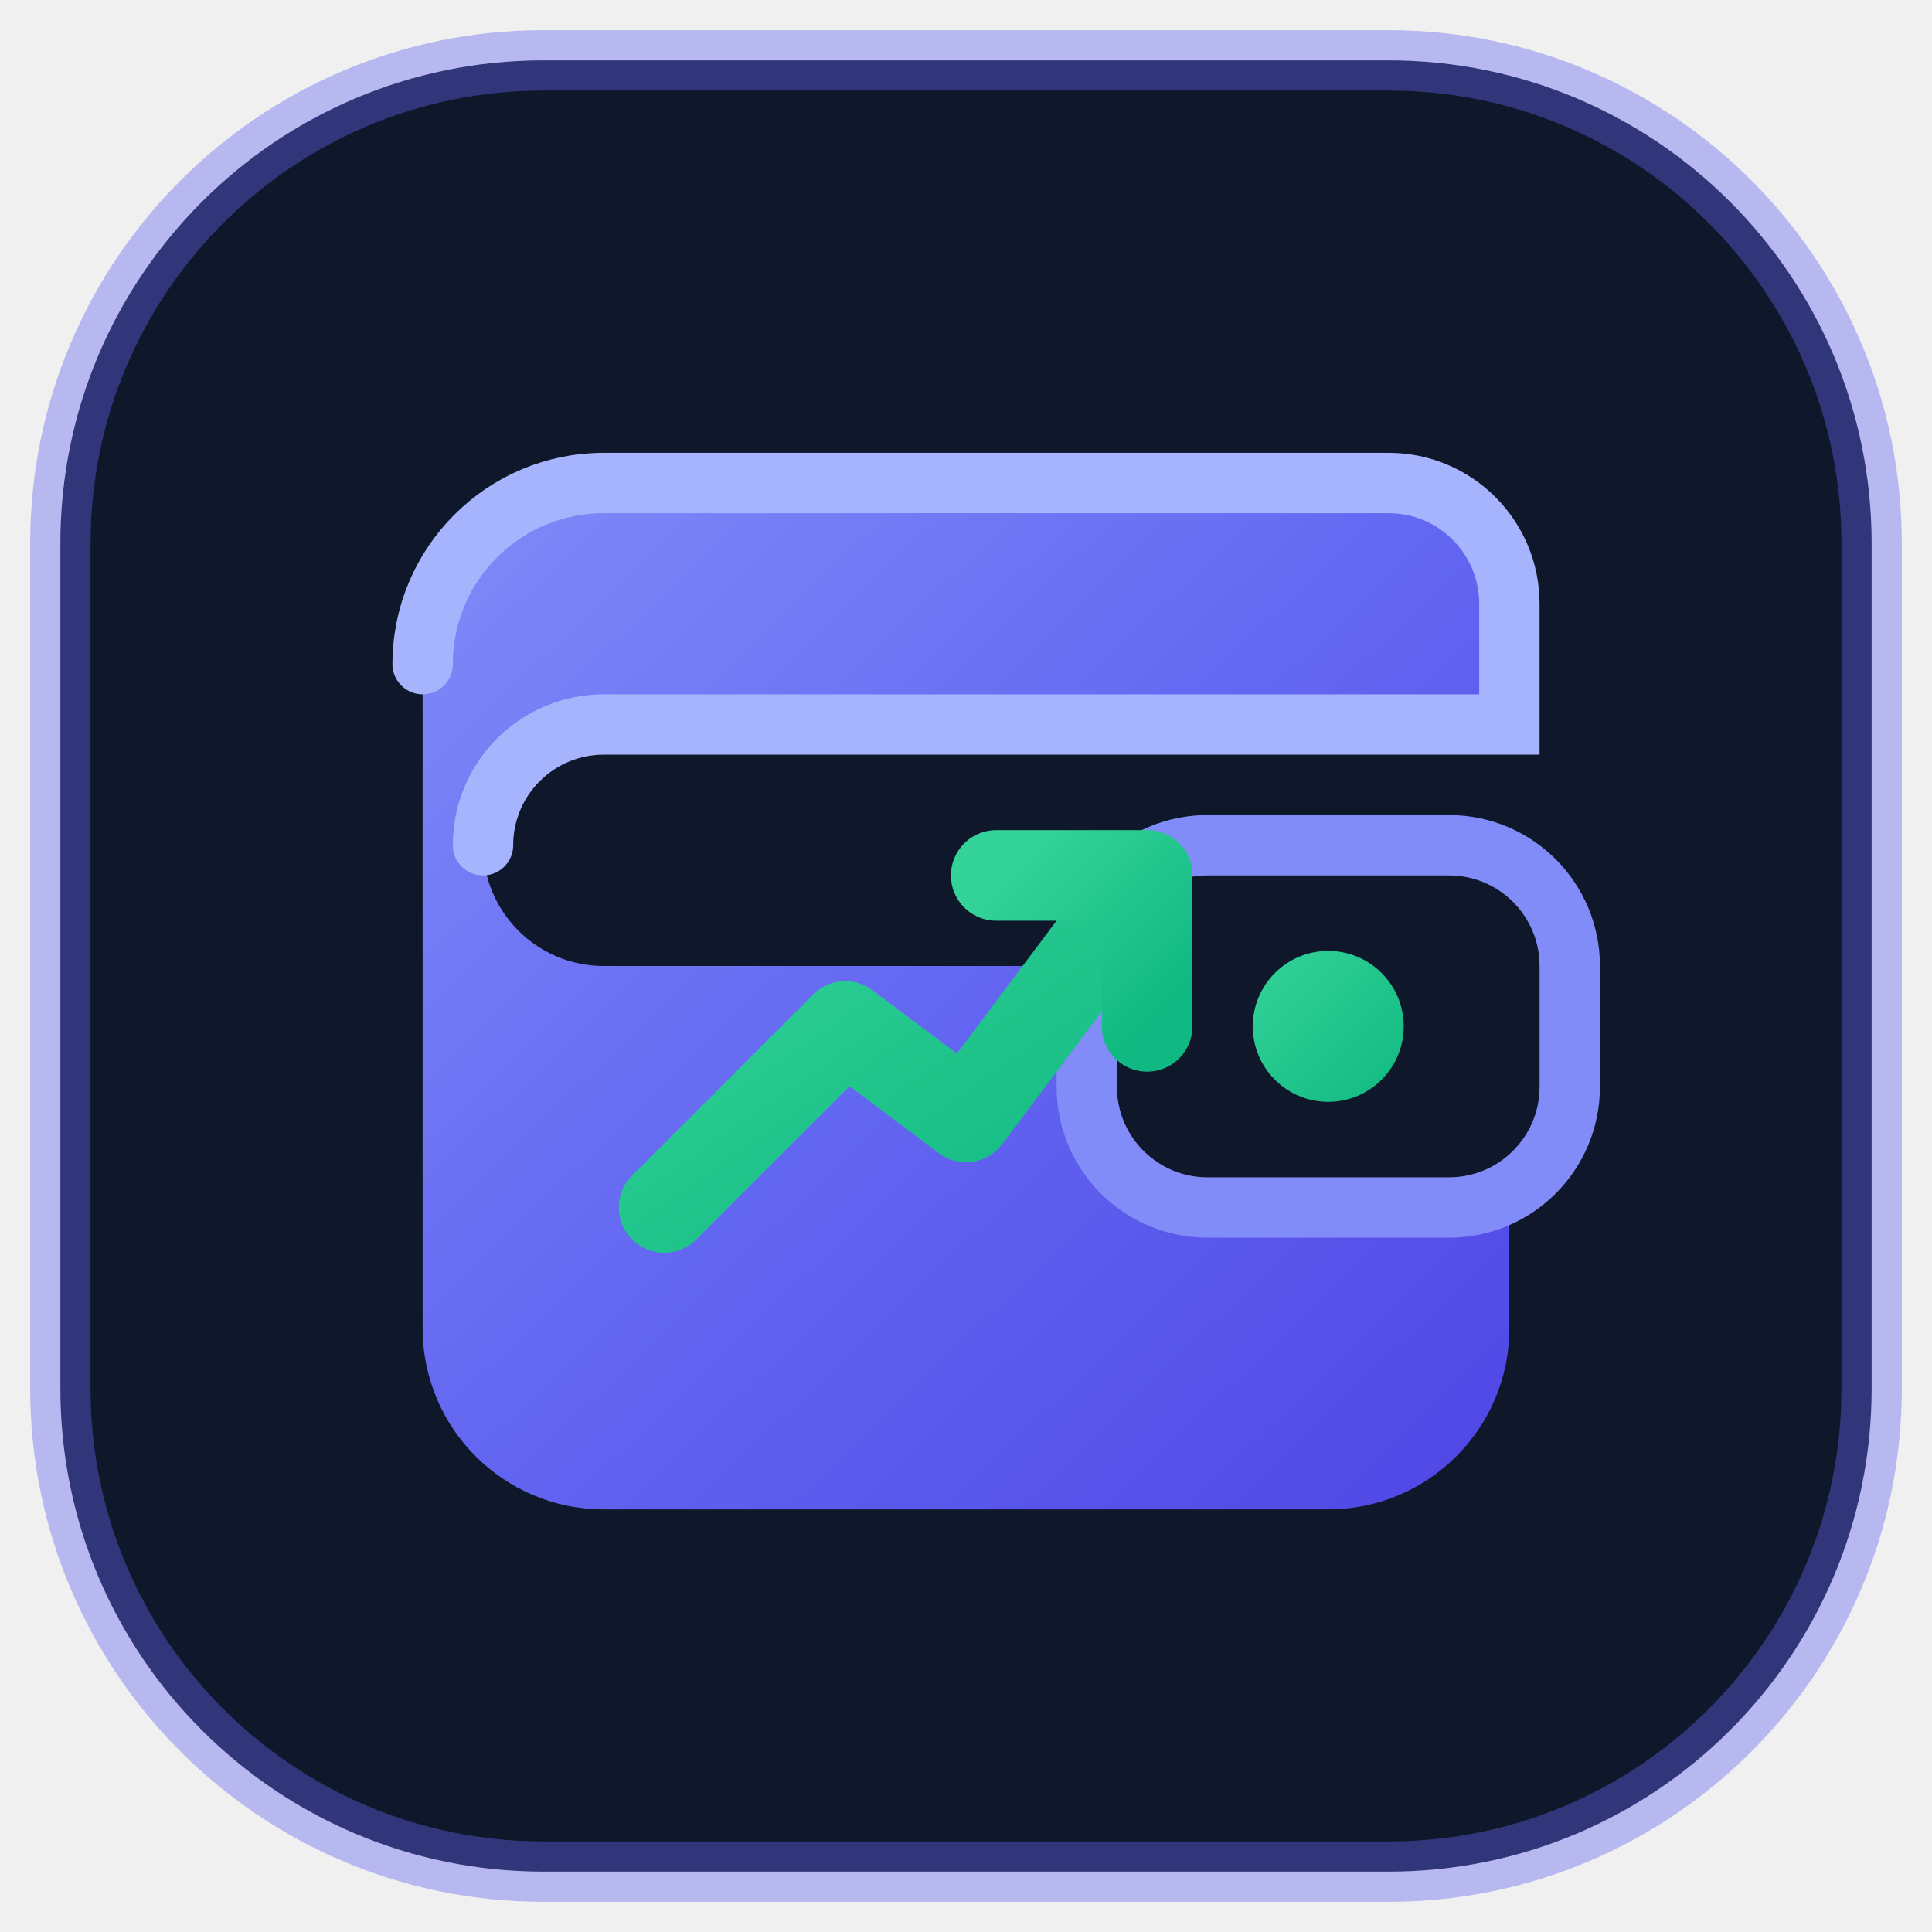
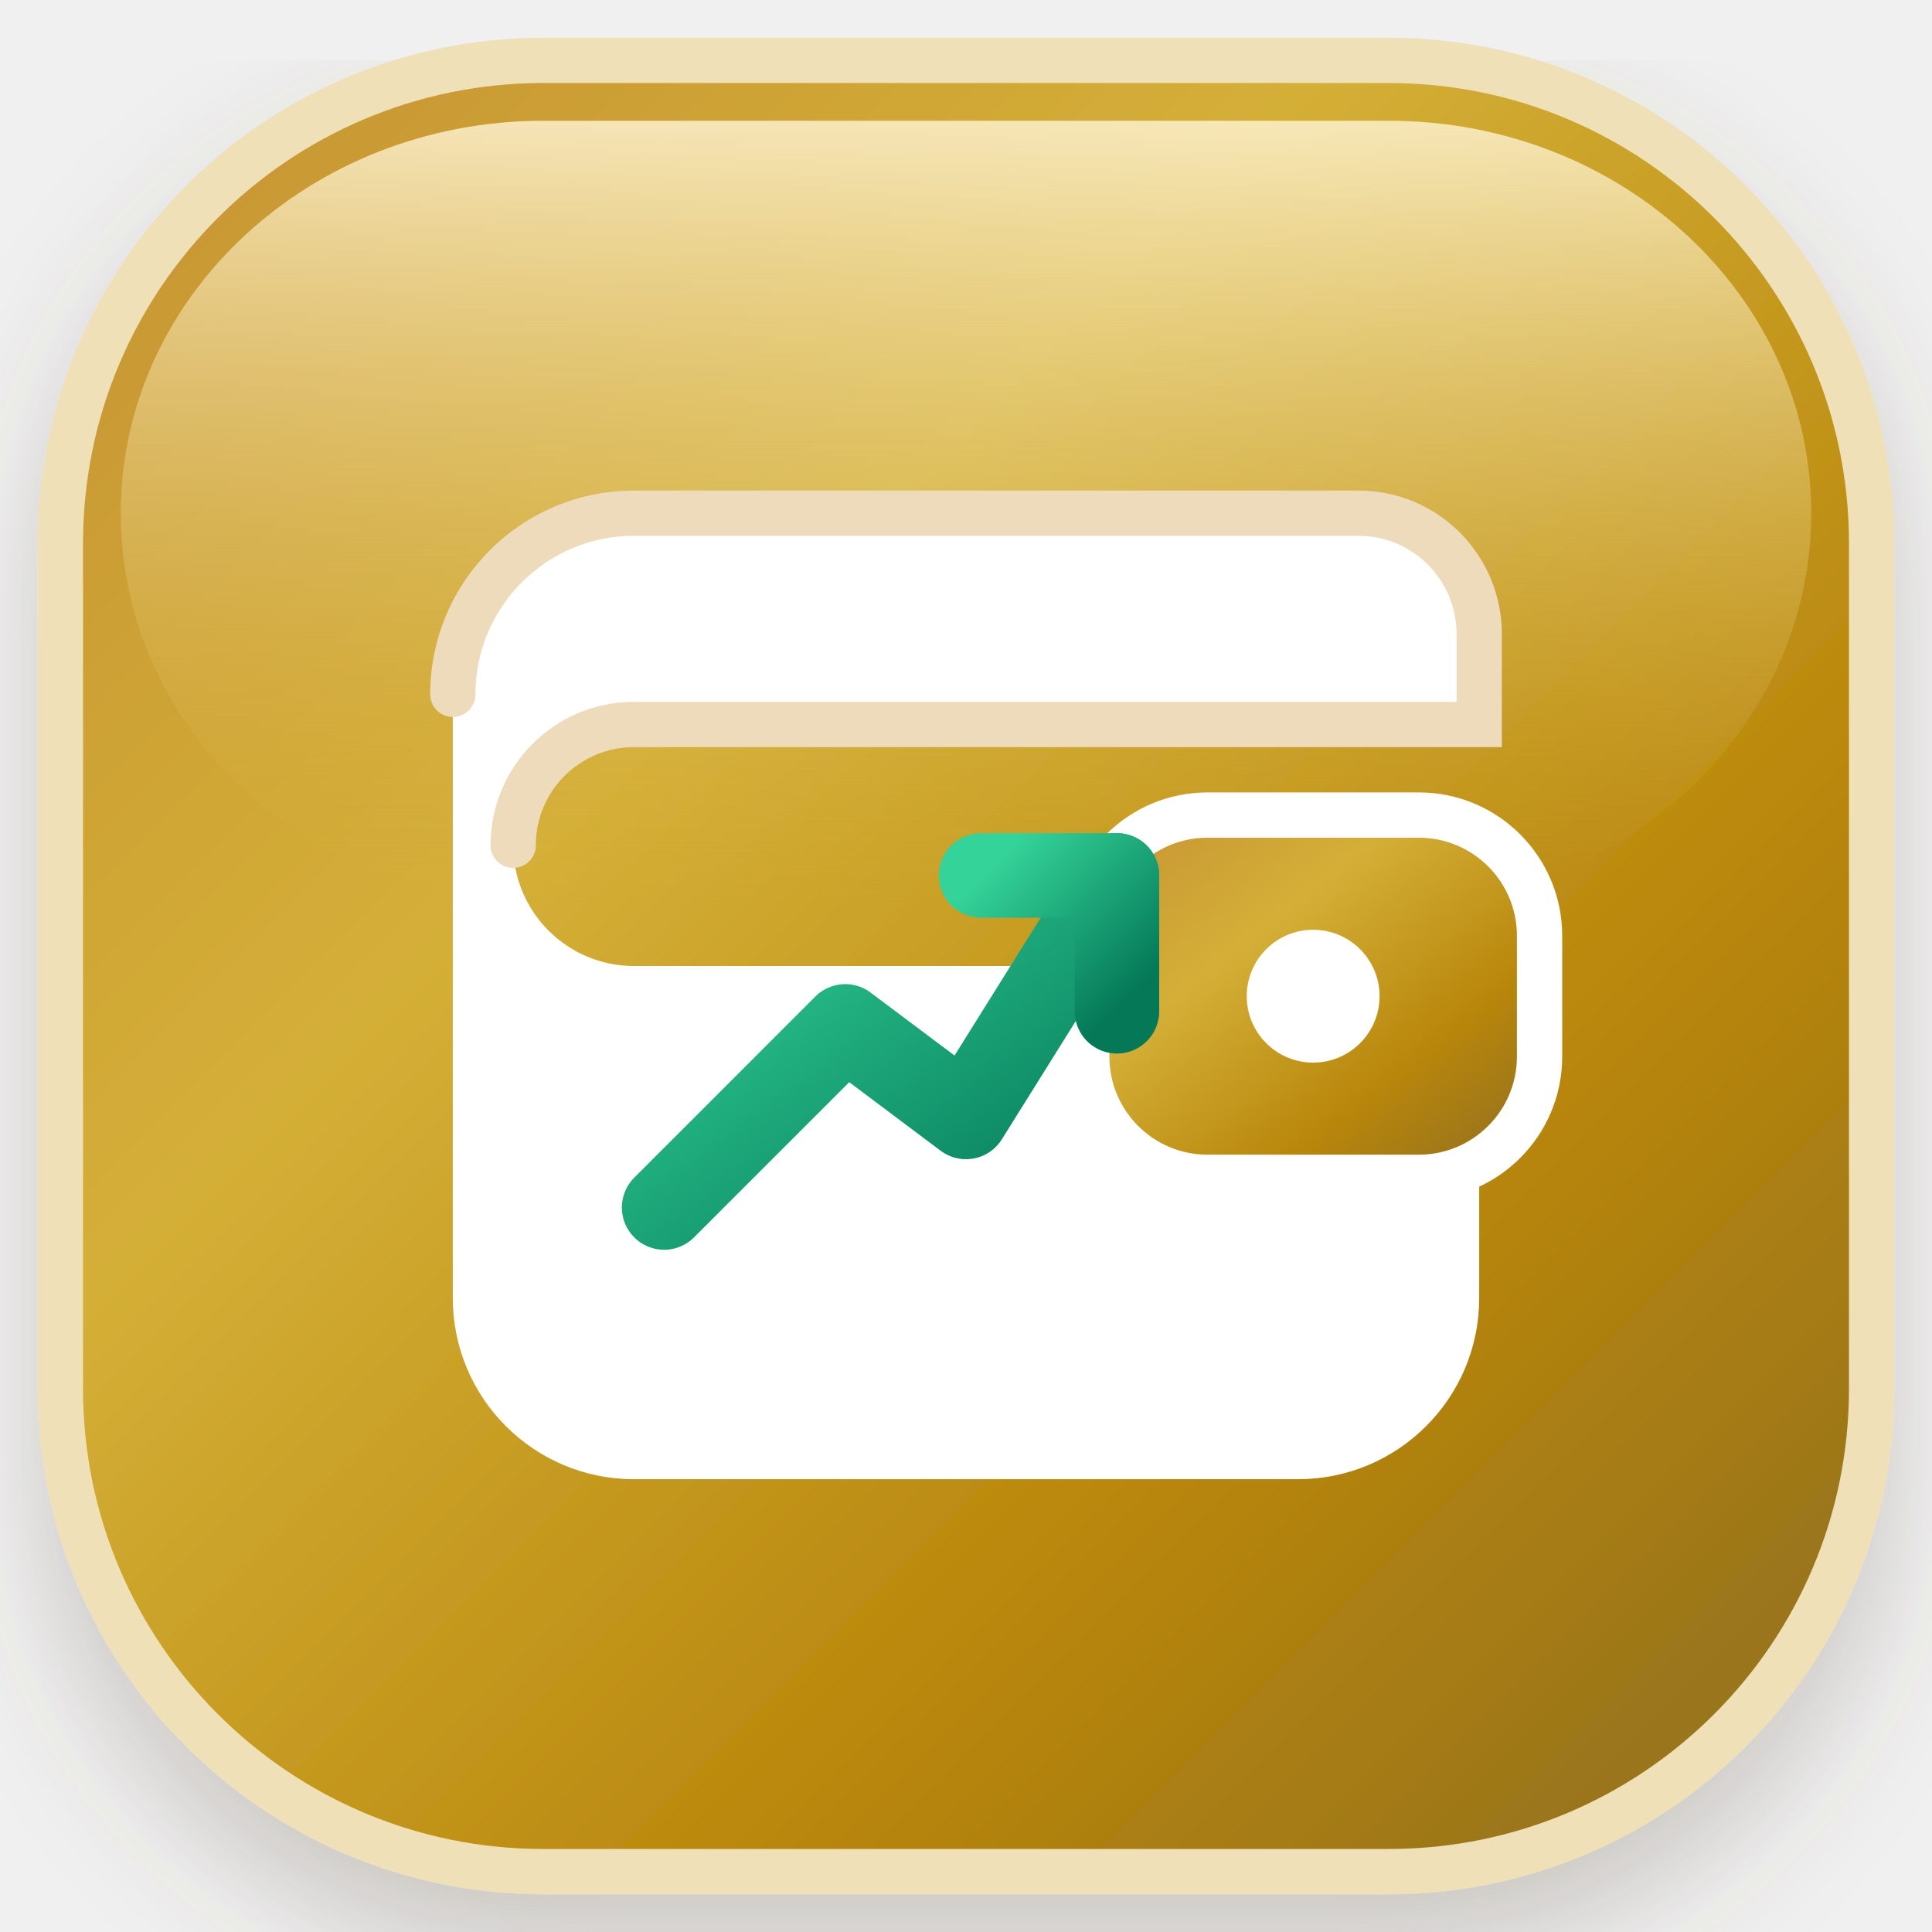
<svg xmlns="http://www.w3.org/2000/svg" viewBox="0 0 64 64" width="64" height="64">
  <defs>
-     <linearGradient id="primaryGrad" x1="0%" y1="0%" x2="100%" y2="100%">
-       <stop offset="0%" stop-color="#818cf8" />
-       <stop offset="50%" stop-color="#6366f1" />
-       <stop offset="100%" stop-color="#4f46e5" />
+     <linearGradient id="goldGrad" x1="0%" y1="0%" x2="100%" y2="100%">
+       <stop offset="0%" stop-color="#C69234" />
+       <stop offset="35%" stop-color="#D4AF37" />
+       <stop offset="70%" stop-color="#B8860B" />
+       <stop offset="100%" stop-color="#8C6D23" />
    </linearGradient>
-     <linearGradient id="accentGrad" x1="0%" y1="0%" x2="100%" y2="100%">
-       <stop offset="0%" stop-color="#34d399" />
-       <stop offset="100%" stop-color="#10b981" />
+     <linearGradient id="goldGleam" x1="0%" y1="0%" x2="0%" y2="100%">
+       <stop offset="0%" stop-color="#FFF5D6" stop-opacity="0.8" />
+       <stop offset="100%" stop-color="#D4AF37" stop-opacity="0" />
    </linearGradient>
+     <linearGradient id="emeraldGrad" x1="0%" y1="0%" x2="100%" y2="100%">
+       <stop offset="0%" stop-color="#34D399" />
+       <stop offset="100%" stop-color="#047857" />
+     </linearGradient>
+     <filter id="shadow" x="-20%" y="-20%" width="140%" height="140%">
+       <feDropShadow dx="0" dy="2" stdDeviation="2" flood-color="#5C4F3D" flood-opacity="0.25" />
+     </filter>
  </defs>
-   <rect x="2" y="2" width="60" height="60" rx="16" fill="#0f172a" stroke="#6366f1" stroke-width="2" stroke-opacity="0.4" />
-   <g transform="translate(10, 12)">
-     <path d="M4 10C4 6.686 6.686 4 10 4H36C38.209 4 40 5.791 40 8V12H10C7.791 12 6 13.791 6 16C6 18.209 7.791 20 10 20H40V32C40 35.314 37.314 38 34 38H10C6.686 38 4 35.314 4 32V10Z" fill="url(#primaryGrad)" />
-     <path d="M4 10C4 6.686 6.686 4 10 4H36C38.209 4 40 5.791 40 8V12H10C7.791 12 6 13.791 6 16" fill="none" stroke="#a5b4fc" stroke-width="2" stroke-linecap="round" />
-     <rect x="26" y="16" width="16" height="12" rx="4" fill="#0f172a" stroke="#818cf8" stroke-width="2" />
-     <circle cx="34" cy="22" r="2.5" fill="url(#accentGrad)" />
-     <path d="M12 28L18 22L22 25L28 17" fill="none" stroke="url(#accentGrad)" stroke-width="3" stroke-linecap="round" stroke-linejoin="round" />
-     <polyline points="23 17 28 17 28 22" fill="none" stroke="url(#accentGrad)" stroke-width="3" stroke-linecap="round" stroke-linejoin="round" />
+   <rect x="2" y="2" width="60" height="60" rx="16" fill="url(#goldGrad)" stroke="#EFE0B7" stroke-width="1.5" filter="url(#shadow)" />
+   <rect x="4" y="4" width="56" height="26" rx="14" fill="url(#goldGleam)" />
+   <g transform="translate(11, 13)">
+     <path d="M4 10C4 6.686 6.686 4 10 4H34C36.209 4 38 5.791 38 8V11H10C7.791 11 6 12.791 6 15C6 17.209 7.791 19 10 19H38V30C38 33.314 35.314 36 32 36H10C6.686 36 4 33.314 4 30V10Z" fill="#FFFFFF" />
+     <path d="M4 10C4 6.686 6.686 4 10 4H34C36.209 4 38 5.791 38 8V11H10C7.791 11 6 12.791 6 15" fill="none" stroke="#EEDBBB" stroke-width="1.5" stroke-linecap="round" />
+     <rect x="25" y="14" width="15" height="12" rx="4" fill="url(#goldGrad)" stroke="#FFFFFF" stroke-width="1.5" />
+     <circle cx="32.5" cy="20" r="2.2" fill="#FFFFFF" />
+     <path d="M11 27L17 21L21 24L26 16" fill="none" stroke="url(#emeraldGrad)" stroke-width="2.8" stroke-linecap="round" stroke-linejoin="round" />
+     <polyline points="21.5 16 26 16 26 20.5" fill="none" stroke="url(#emeraldGrad)" stroke-width="2.8" stroke-linecap="round" stroke-linejoin="round" />
  </g>
</svg>
